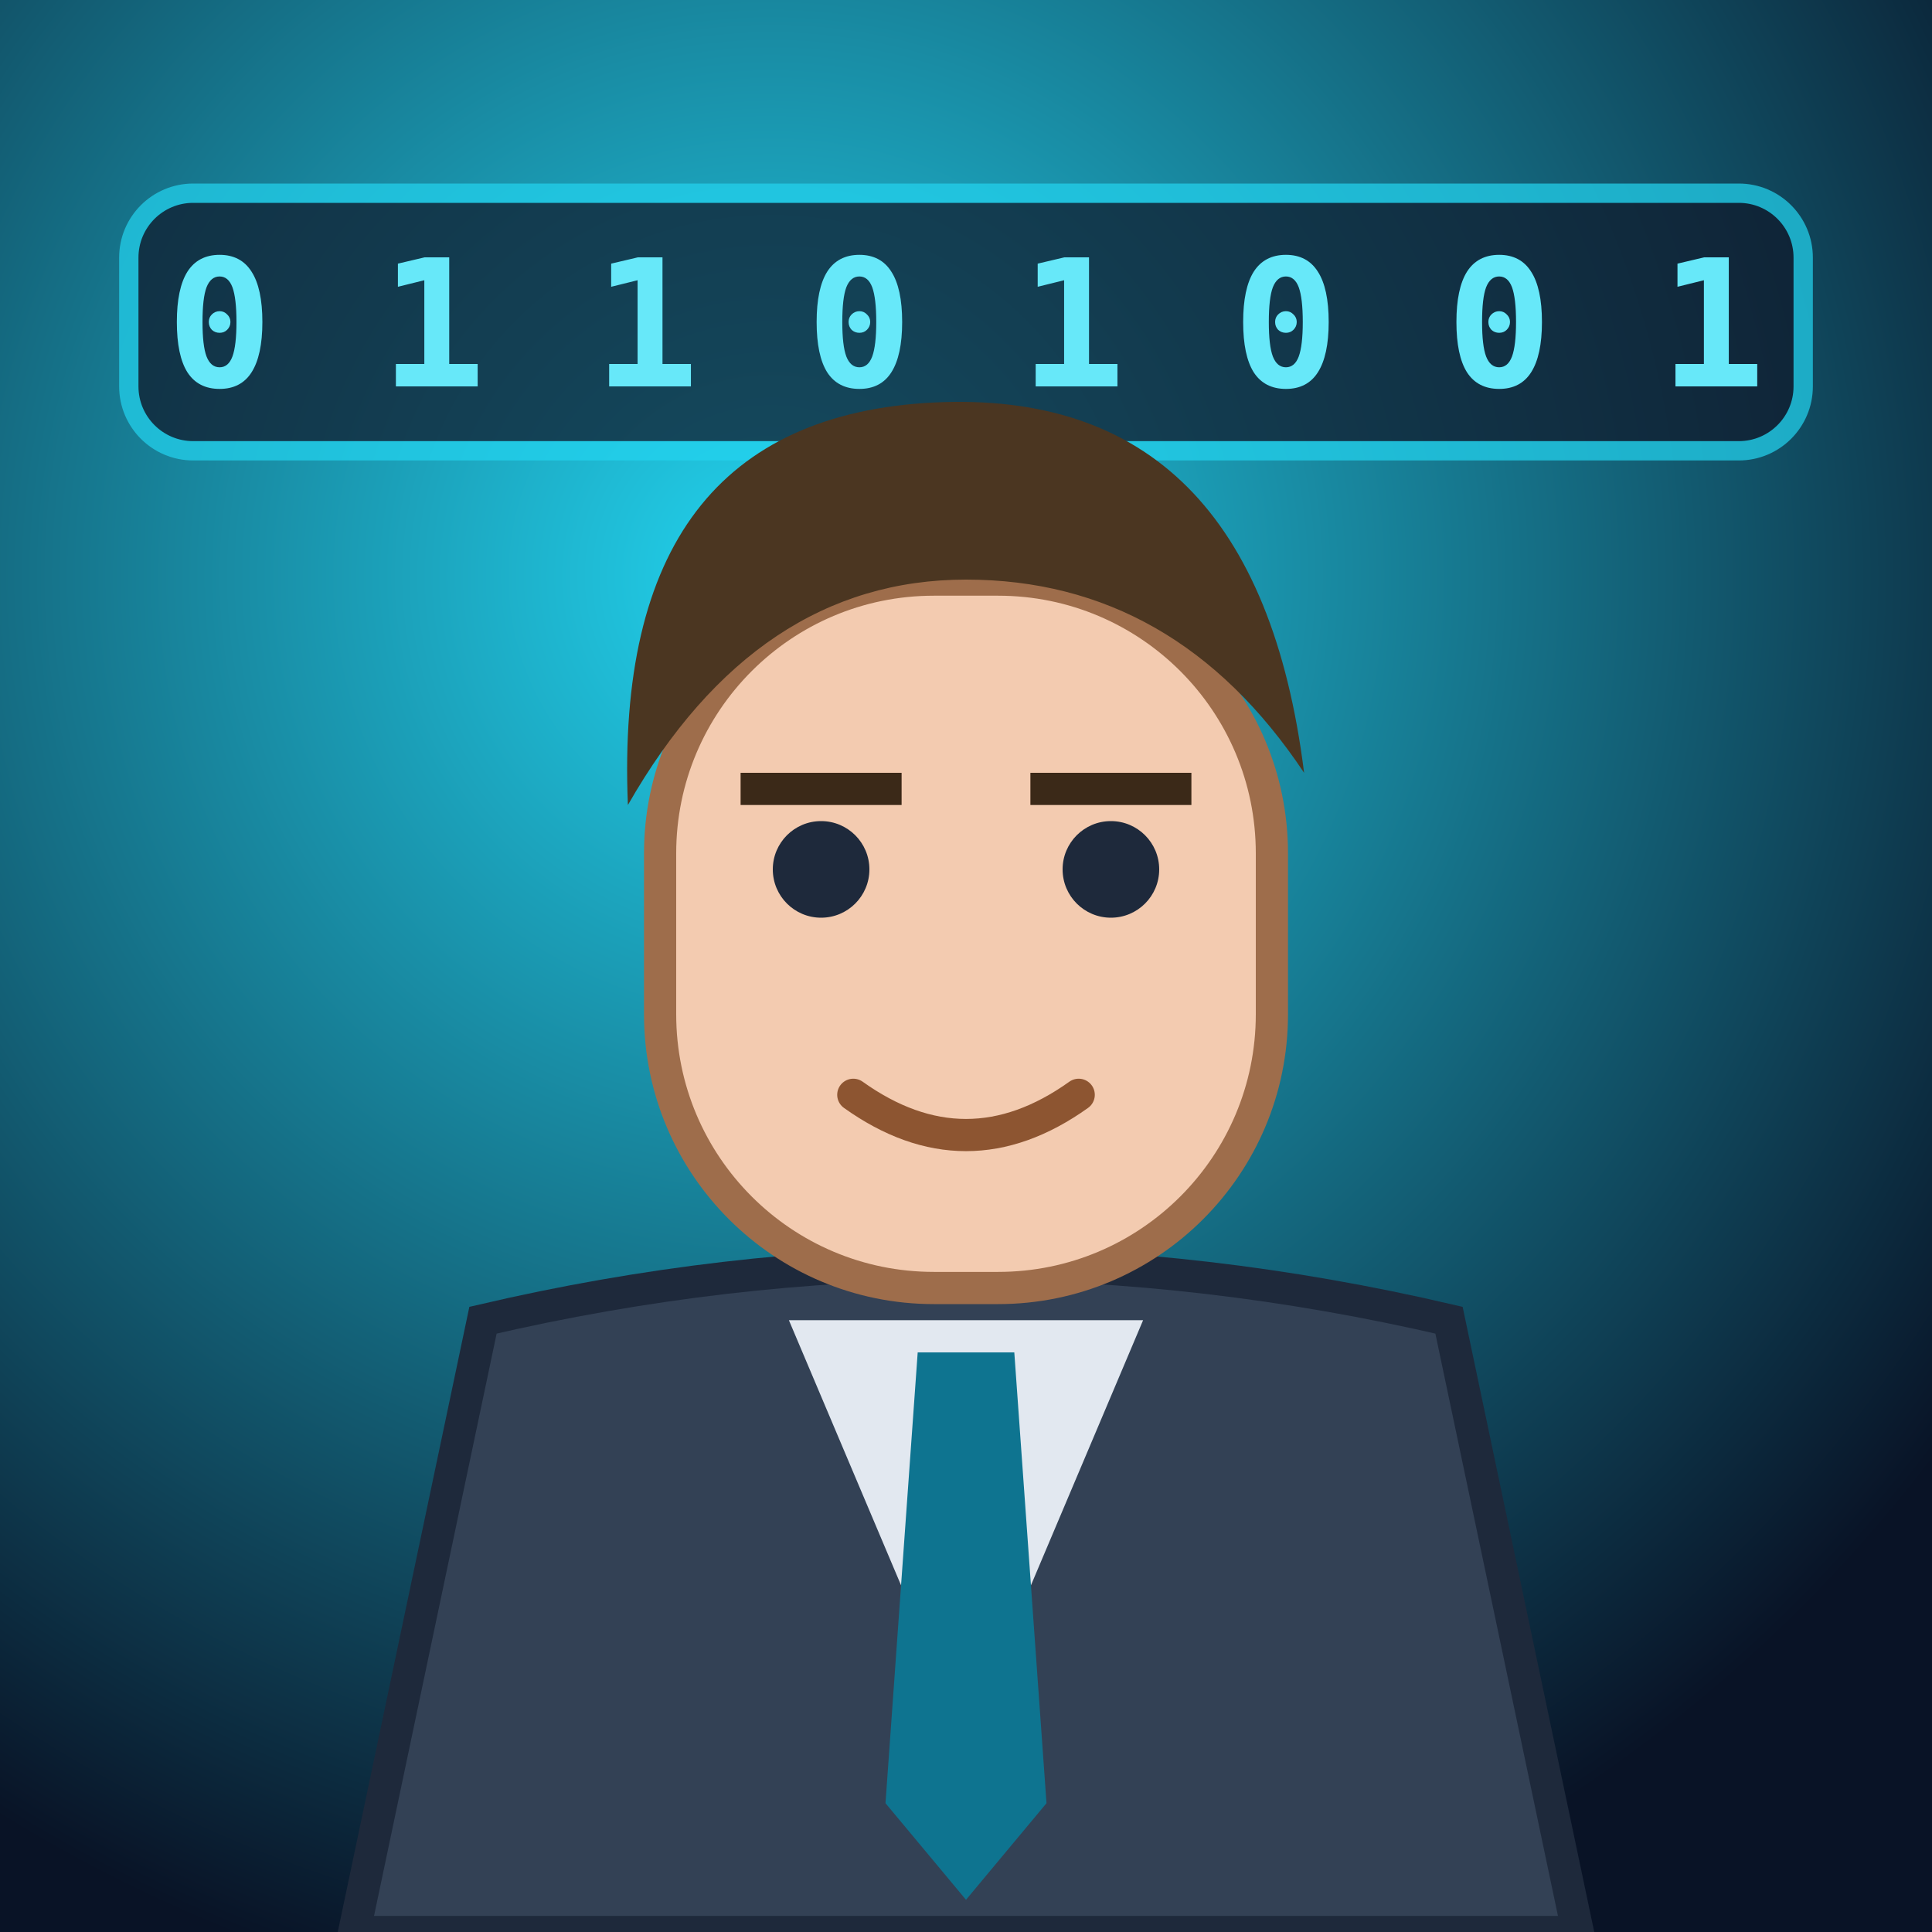
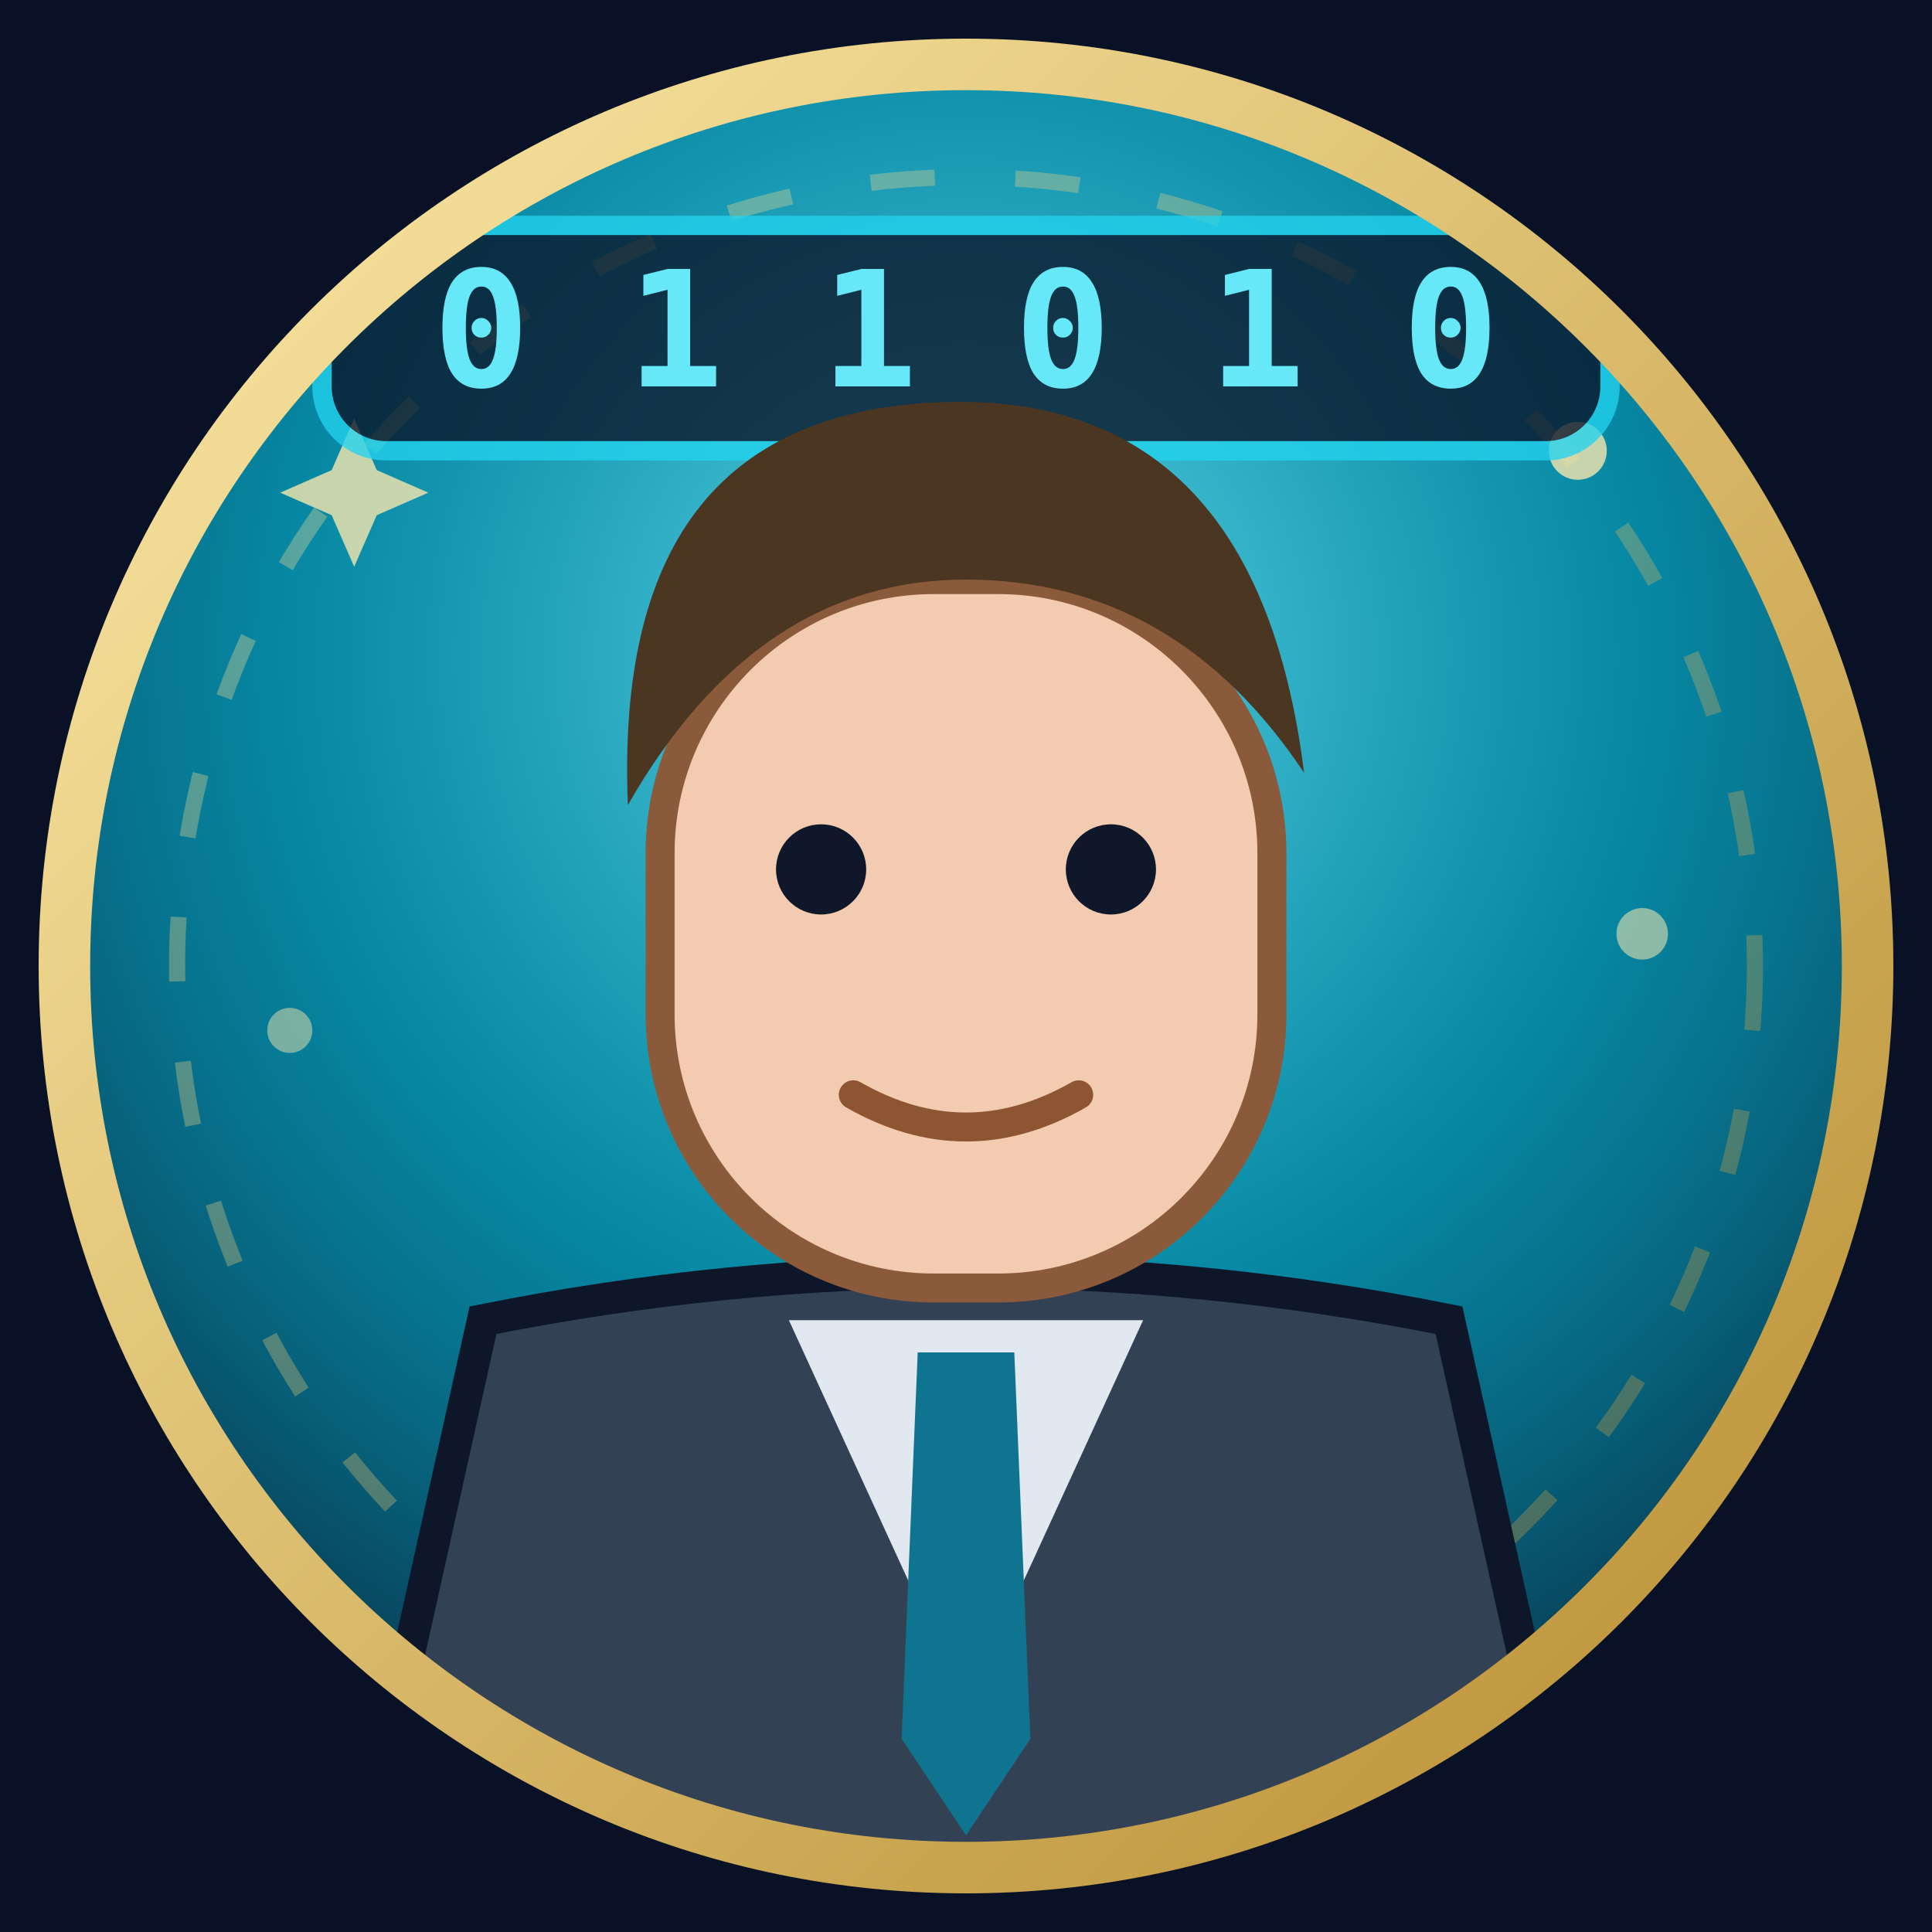
- <svg xmlns="http://www.w3.org/2000/svg" viewBox="0 0 120 120">
+ <svg xmlns="http://www.w3.org/2000/svg" viewBox="0 0 120 120" width="120" height="120">
  <defs>
-     <radialGradient id="atBg" cx="40%" cy="30%" r="75%">
-       <stop offset="0%" stop-color="#22d3ee" />
-       <stop offset="100%" stop-color="#091326" />
+     <radialGradient id="avalanturingBg" cx="50%" cy="34%" r="72%">
+       <stop offset="0%" stop-color="#67e8f9" stop-opacity="0.92" />
+       <stop offset="48%" stop-color="#06b6d4" stop-opacity="0.72" />
+       <stop offset="100%" stop-color="#091126" />
    </radialGradient>
+     <linearGradient id="avalanturingGold" x1="0" y1="0" x2="1" y2="1">
+       <stop offset="0%" stop-color="#fce9a6" />
+       <stop offset="100%" stop-color="#b88d32" />
+     </linearGradient>
+     <clipPath id="avalanturingClip">
+       <circle cx="60" cy="60" r="56" />
+     </clipPath>
  </defs>
-   <rect width="120" height="120" fill="url(#atBg)" />
-   <rect x="8" y="12" width="104" height="16" rx="4" fill="#0f172a" opacity="0.72" stroke="#22d3ee" stroke-width="1.2" />
-   <text x="60" y="24" text-anchor="middle" fill="#67e8f9" font-family="monospace" font-size="11" font-weight="bold">0 1 1 0 1 0 0 1</text>
-   <path d="M22 120 L30 82 Q60 75 90 82 L98 120 Z" fill="#334155" stroke="#1e293b" stroke-width="2" />
-   <polygon points="49,82 60,108 71,82" fill="#e2e8f0" />
-   <polygon points="57,84 63,84 65,112 60,118 55,112" fill="#0e7490" />
-   <rect x="41" y="36" width="38" height="44" rx="17" fill="#f3cbb0" stroke="#9e6d4b" stroke-width="2" />
-   <path d="M39 50 Q38 26 58 25 Q78 24 81 48 Q73 36 60 36 Q47 36 39 50 Z" fill="#4b3621" />
-   <circle cx="51" cy="54" r="3" fill="#1e293b" />
-   <circle cx="69" cy="54" r="3" fill="#1e293b" />
-   <line x1="46" y1="49" x2="56" y2="49" stroke="#3b2918" stroke-width="2" />
-   <line x1="64" y1="49" x2="74" y2="49" stroke="#3b2918" stroke-width="2" />
-   <path d="M53 68 Q60 73 67 68" fill="none" stroke="#8d5531" stroke-width="2" stroke-linecap="round" />
+   <rect width="120" height="120" fill="#091126" />
+   <g clip-path="url(#avalanturingClip)">
+     <rect width="120" height="120" fill="url(#avalanturingBg)" />
+     <circle cx="60" cy="60" r="49" fill="none" stroke="url(#avalanturingGold)" stroke-width="1" stroke-dasharray="4 5" opacity="0.35" />
+     <g fill="#f7e7ae" opacity="0.8">
+       <path d="M22 26 l1.4 3.2 3.2 1.4 -3.2 1.4 -1.4 3.2 -1.4 -3.2 -3.2 -1.4 3.2 -1.4 Z" />
+       <circle cx="98" cy="28" r="1.8" />
+       <circle cx="18" cy="64" r="1.4" opacity="0.6" />
+       <circle cx="102" cy="58" r="1.6" opacity="0.7" />
+     </g>
+     <rect x="20" y="14" width="80" height="14" rx="4" fill="#091326" opacity="0.78" stroke="#22d3ee" stroke-width="1.2" />
+     <text x="60" y="24" text-anchor="middle" fill="#67e8f9" font-family="monospace" font-size="10" font-weight="bold">0 1 1 0 1 0</text>
+     <path d="M22 118 L30 82 Q60 76 90 82 L98 118 Z" fill="#334155" stroke="#0e172a" stroke-width="2" />
+     <polygon points="49,82 60,106 71,82" fill="#e2e8f0" />
+     <polygon points="57,84 63,84 64,108 60,114 56,108" fill="#0e7490" />
+     <rect x="41" y="36" width="38" height="44" rx="17" fill="#f3cbb0" stroke="#8a5a3a" stroke-width="1.8" />
+     <path d="M39 50 Q38 26 58 25 Q78 24 81 48 Q73 36 60 36 Q47 36 39 50 Z" fill="#4b3621" />
+     <circle cx="51" cy="54" r="2.8" fill="#0f172a" />
+     <circle cx="69" cy="54" r="2.8" fill="#0f172a" />
+     <path d="M53 68 Q60 72 67 68" fill="none" stroke="#8d5531" stroke-width="1.8" stroke-linecap="round" />
+   </g>
+   <circle cx="60" cy="60" r="56" fill="none" stroke="url(#avalanturingGold)" stroke-width="3.2" />
</svg>
